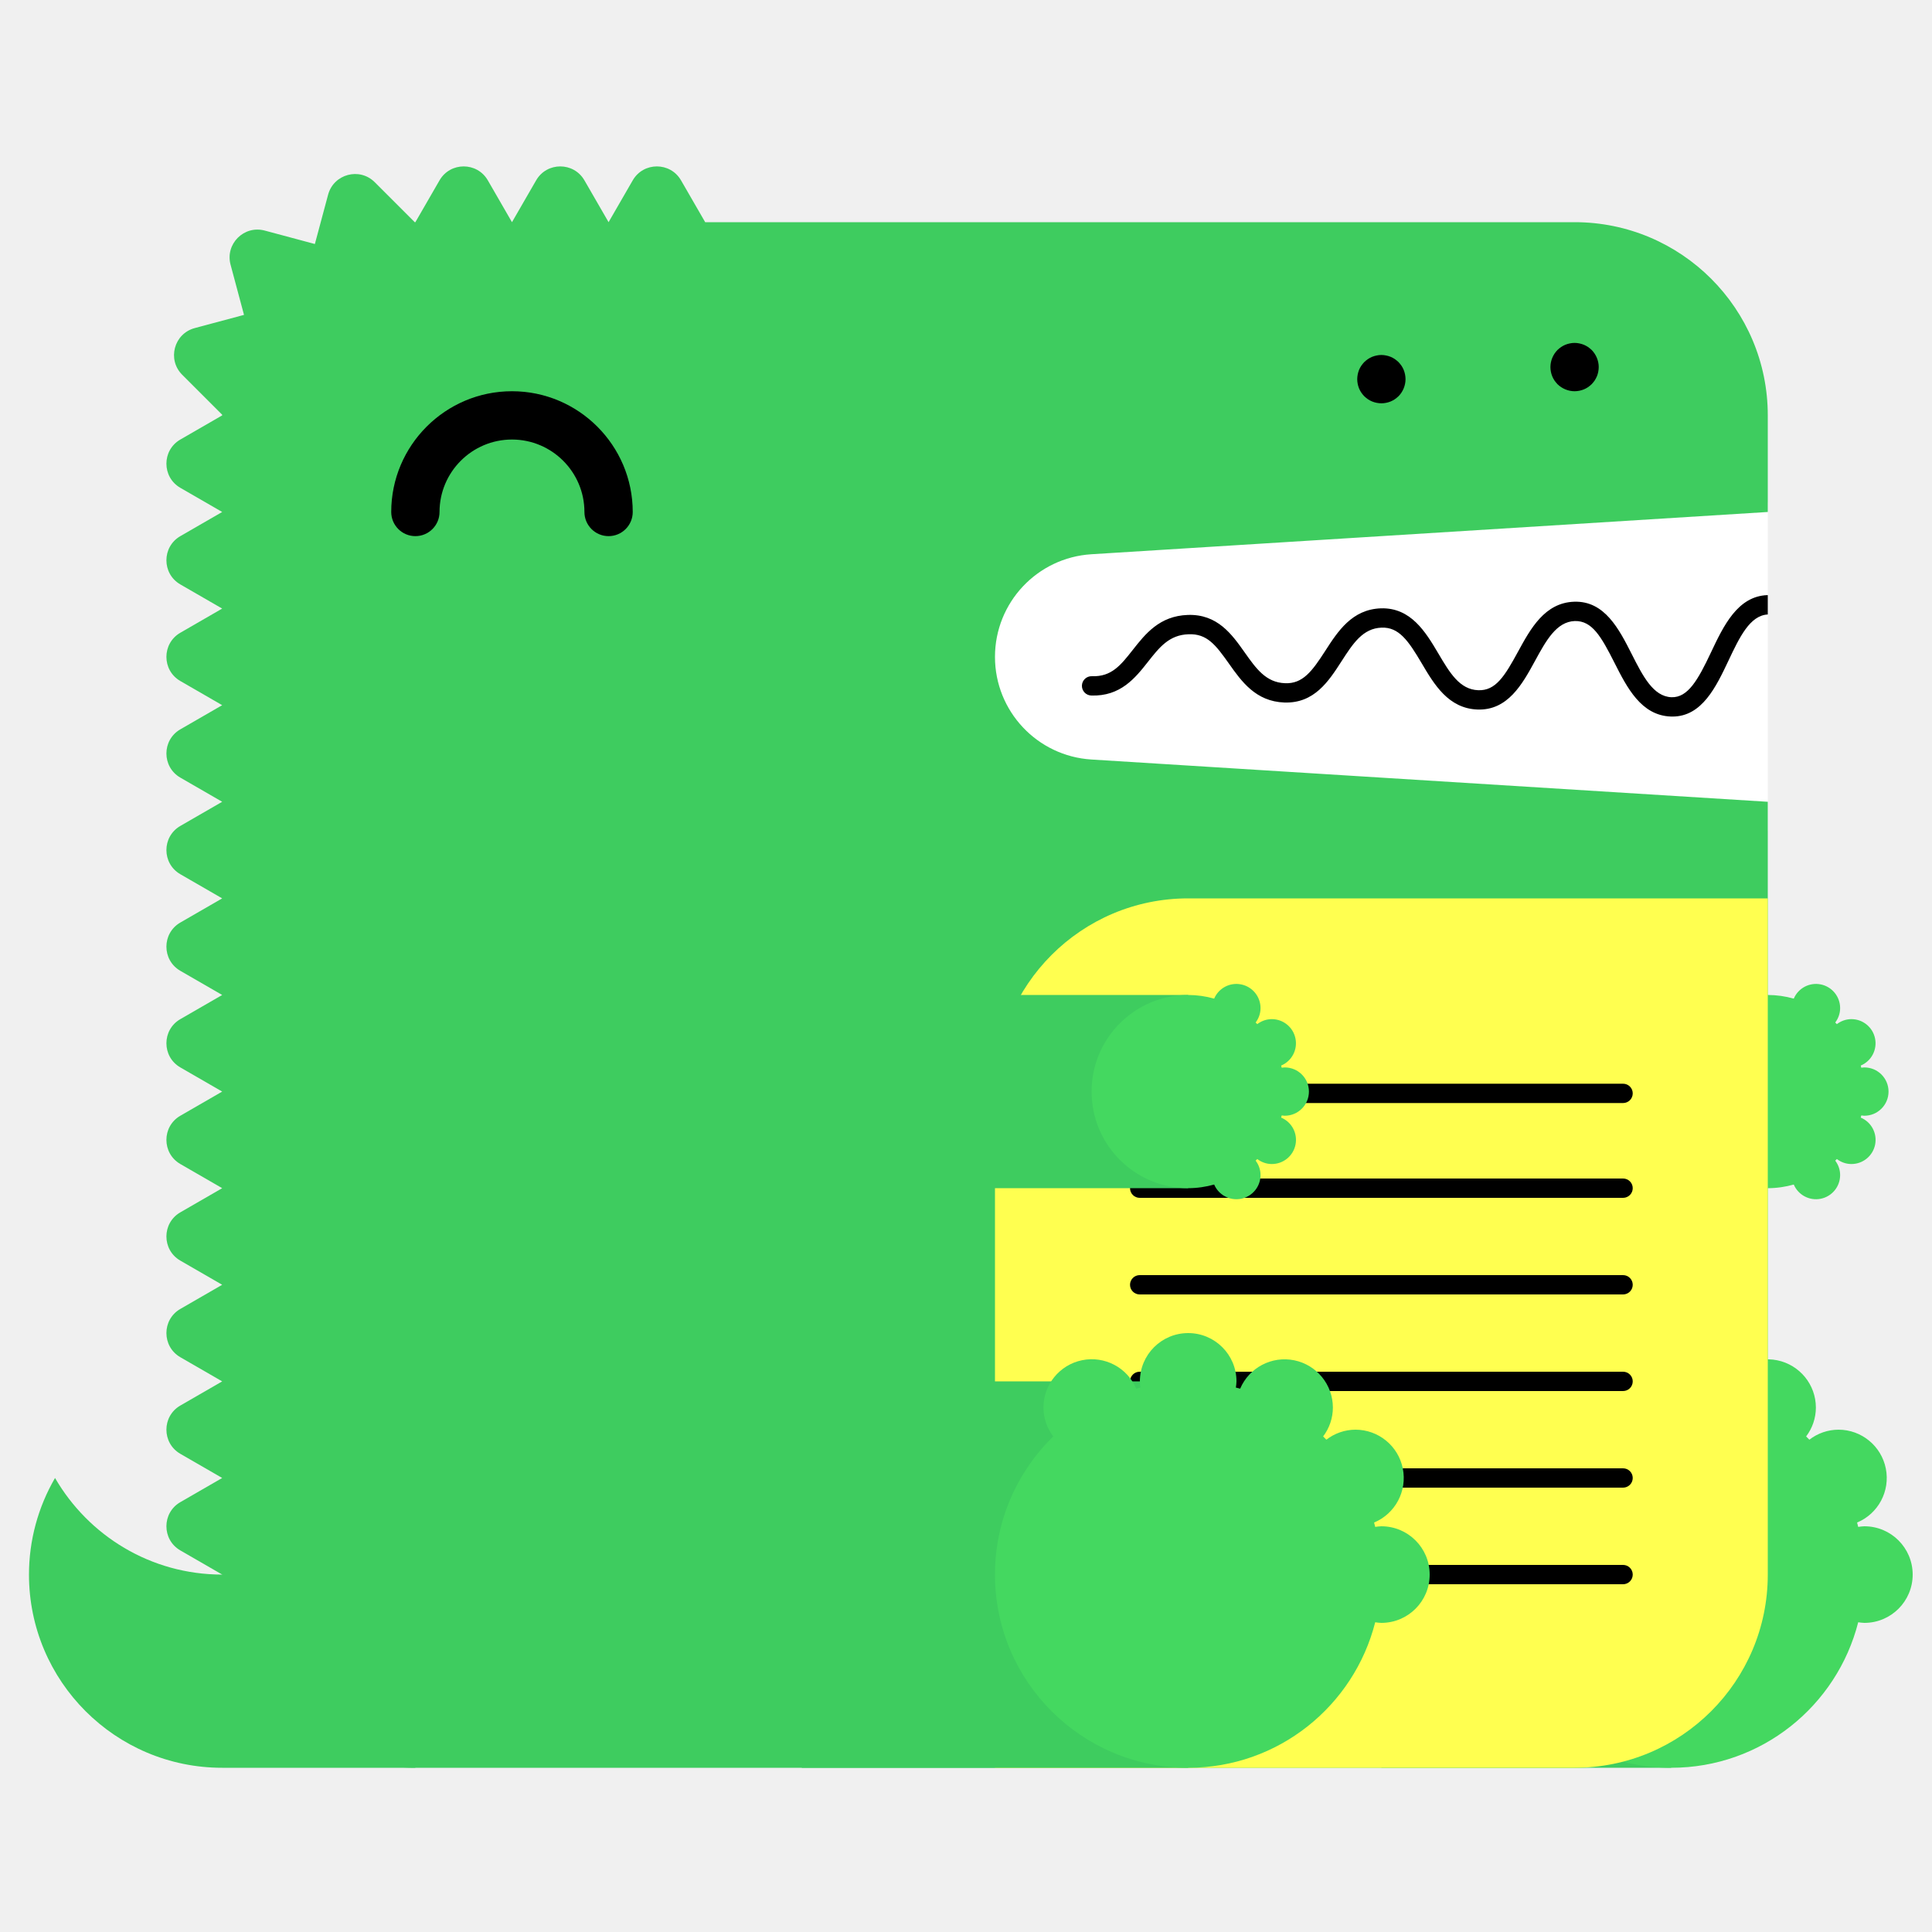
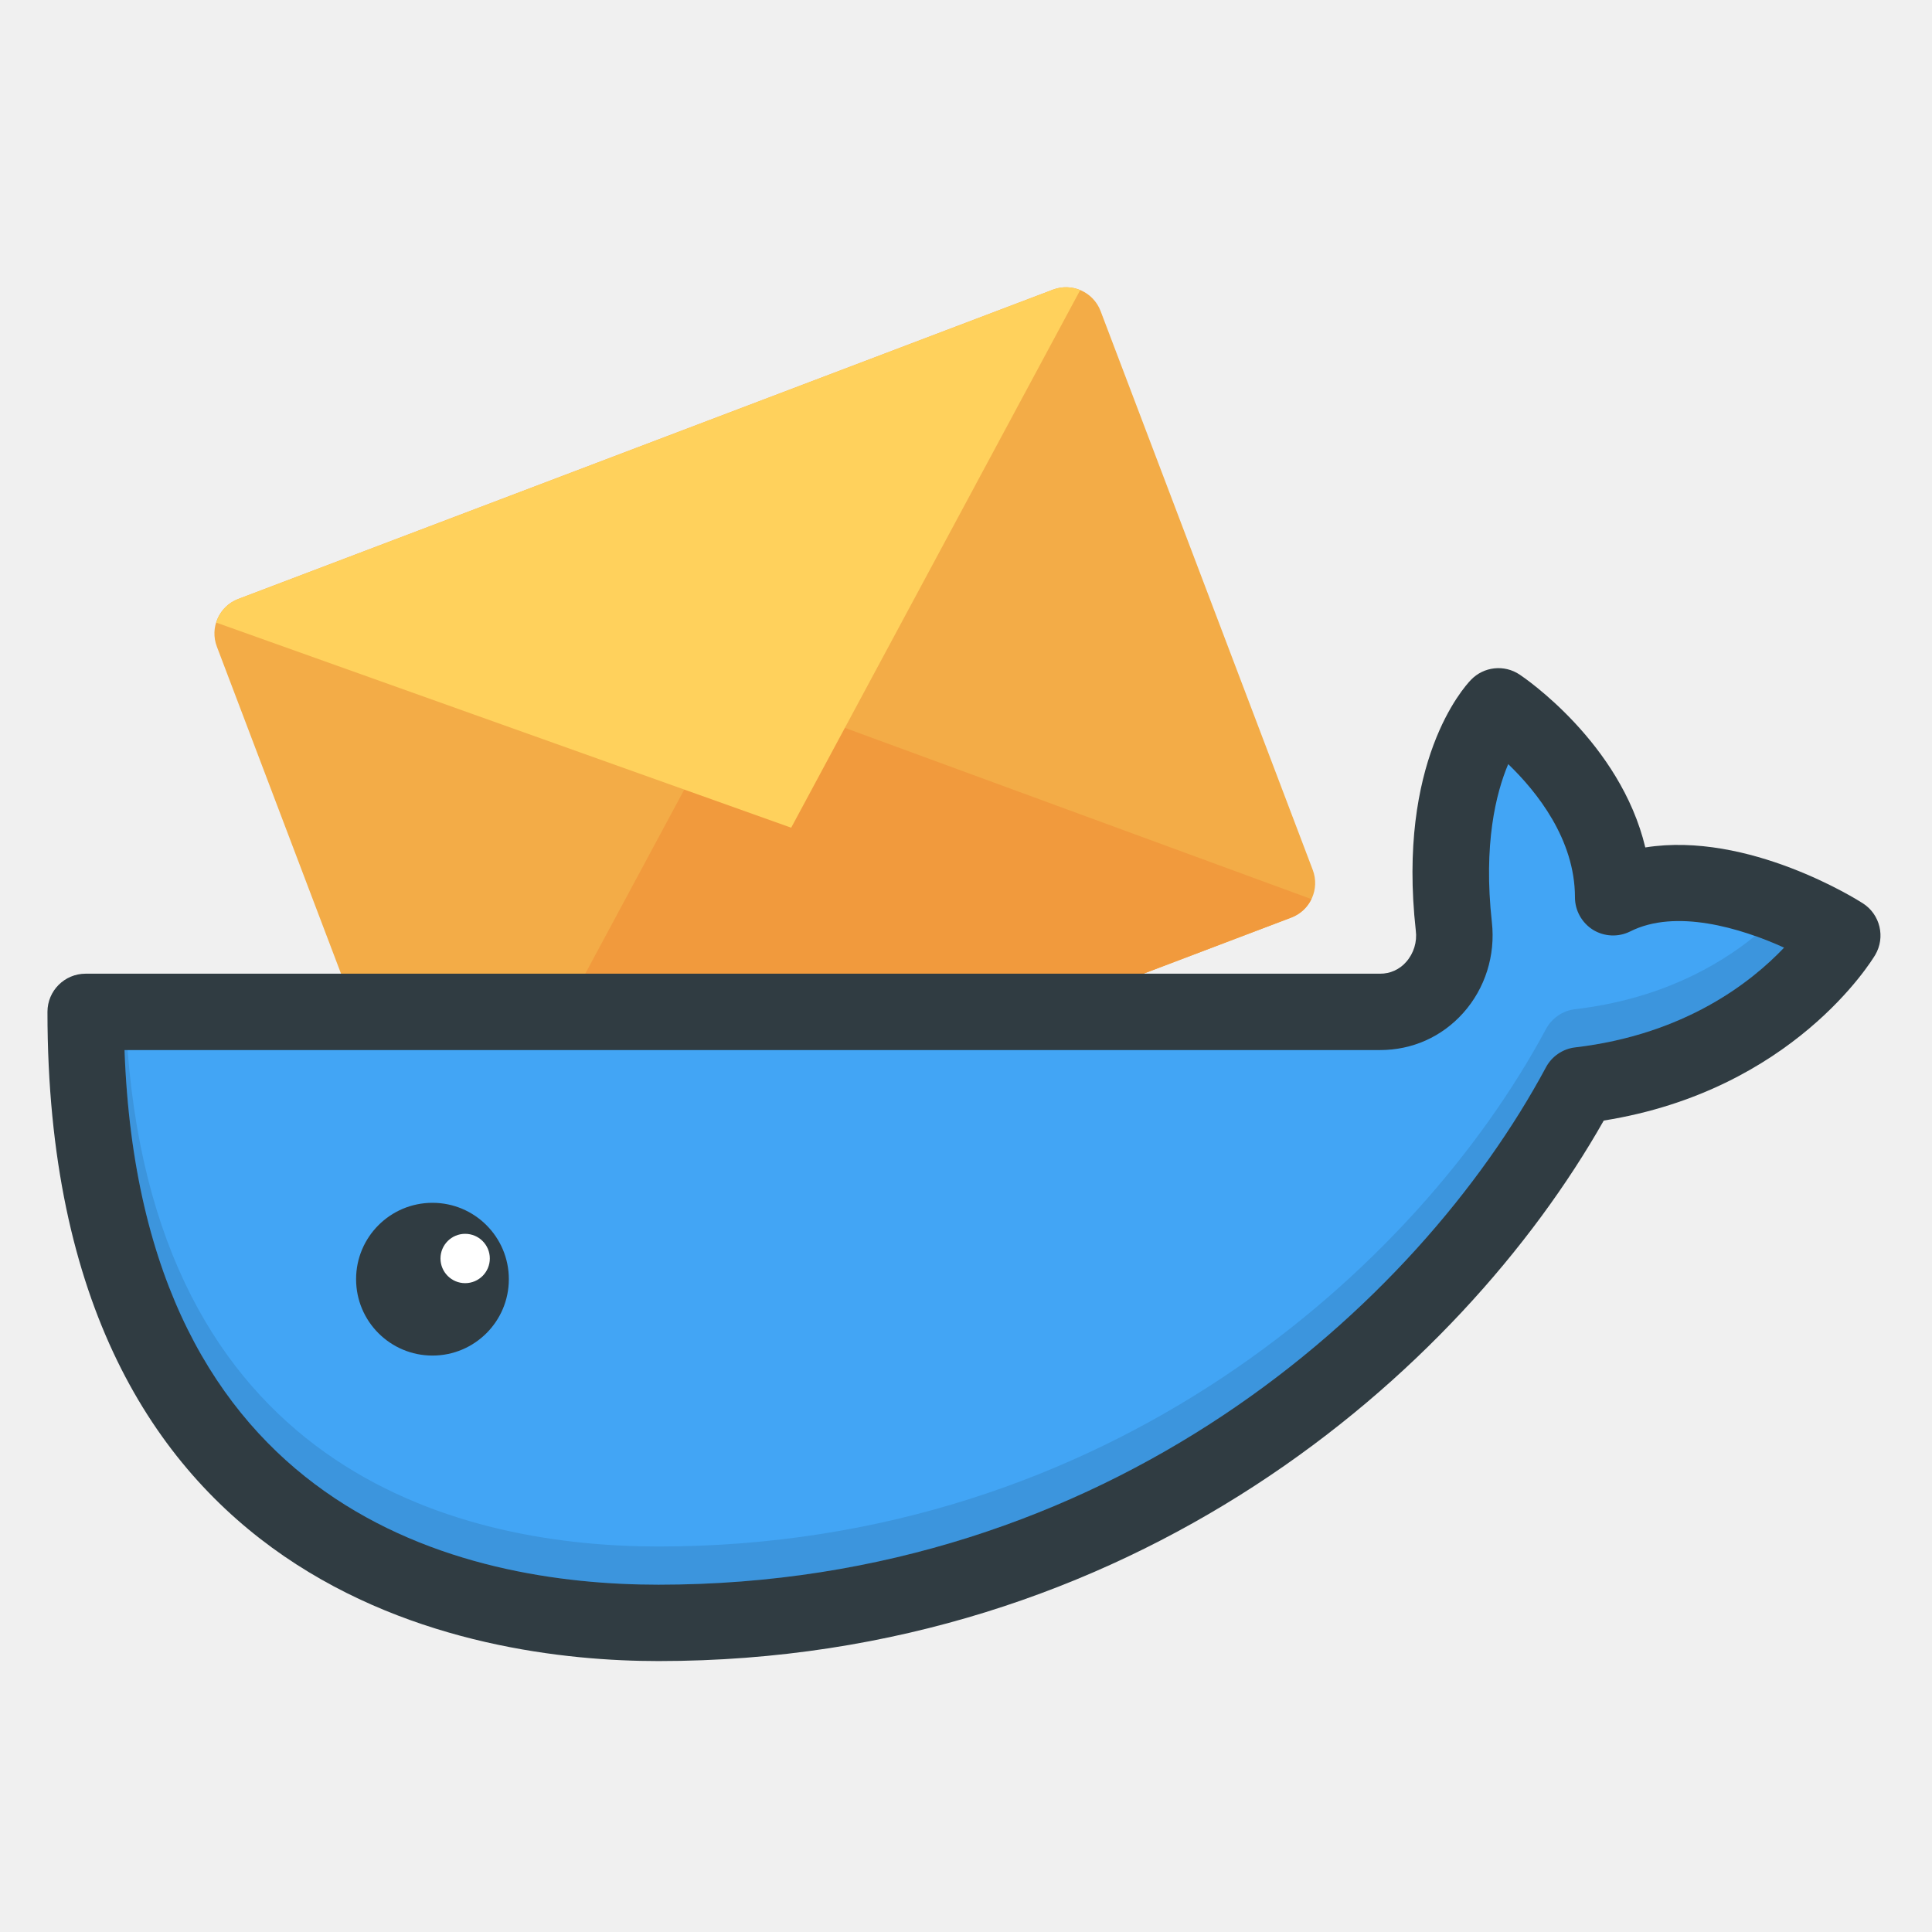
- <svg xmlns="http://www.w3.org/2000/svg" width="200" height="200" viewBox="0 0 200 200">
-   <g fill="none" fill-rule="evenodd">
-     <path fill="#FFF" d="M99 52h84v34H99z" />
-     <path d="M23 163c-7.398 0-13.843-4.027-17.303-10A19.886 19.886 0 0 0 3 163c0 11.046 8.954 20 20 20h20v-20H23z" fill="#3ECC5F" />
-     <path d="M112.98 57.376L183 53V43c0-11.046-8.954-20-20-20H73l-2.5-4.33c-1.112-1.925-3.889-1.925-5 0L63 23l-2.5-4.33c-1.111-1.925-3.889-1.925-5 0L53 23l-2.5-4.33c-1.111-1.925-3.889-1.925-5 0L43 23c-.022 0-.042.003-.065.003l-4.142-4.141c-1.57-1.571-4.252-.853-4.828 1.294l-1.369 5.104-5.192-1.392c-2.148-.575-4.111 1.389-3.535 3.536l1.39 5.193-5.102 1.367c-2.148.576-2.867 3.259-1.296 4.83l4.142 4.142c0 .021-.003.042-.003.064l-4.33 2.5c-1.925 1.111-1.925 3.889 0 5L23 53l-4.33 2.5c-1.925 1.111-1.925 3.889 0 5L23 63l-4.33 2.5c-1.925 1.111-1.925 3.889 0 5L23 73l-4.33 2.5c-1.925 1.111-1.925 3.889 0 5L23 83l-4.33 2.5c-1.925 1.111-1.925 3.889 0 5L23 93l-4.33 2.5c-1.925 1.111-1.925 3.889 0 5L23 103l-4.33 2.5c-1.925 1.111-1.925 3.889 0 5L23 113l-4.33 2.5c-1.925 1.111-1.925 3.889 0 5L23 123l-4.33 2.5c-1.925 1.111-1.925 3.889 0 5L23 133l-4.33 2.5c-1.925 1.111-1.925 3.889 0 5L23 143l-4.33 2.5c-1.925 1.111-1.925 3.889 0 5L23 153l-4.33 2.5c-1.925 1.111-1.925 3.889 0 5L23 163c0 11.046 8.954 20 20 20h120c11.046 0 20-8.954 20-20V83l-70.02-4.376A10.645 10.645 0 0 1 103 68c0-5.621 4.37-10.273 9.98-10.624" fill="#3ECC5F" />
-     <path fill="#3ECC5F" d="M143 183h30v-40h-30z" />
-     <path d="M193 158c-.219 0-.428.037-.639.064-.038-.15-.074-.301-.116-.451A5 5 0 0 0 190.32 148a4.96 4.96 0 0 0-3.016 1.036 26.531 26.531 0 0 0-.335-.336 4.955 4.955 0 0 0 1.011-2.987 5 5 0 0 0-9.599-1.959c-.148-.042-.297-.077-.445-.115.027-.211.064-.42.064-.639a5 5 0 0 0-5-5 5 5 0 0 0-5 5c0 .219.037.428.064.639-.148.038-.297.073-.445.115a4.998 4.998 0 0 0-9.599 1.959c0 1.125.384 2.151 1.011 2.987-3.717 3.632-6.031 8.693-6.031 14.3 0 11.046 8.954 20 20 20 9.339 0 17.16-6.41 19.361-15.064.211.027.42.064.639.064a5 5 0 0 0 5-5 5 5 0 0 0-5-5" fill="#44D860" />
-     <path fill="#3ECC5F" d="M153 123h30v-20h-30z" />
-     <path d="M193 115.5a2.5 2.5 0 1 0 0-5c-.109 0-.214.019-.319.032-.02-.075-.037-.15-.058-.225a2.501 2.501 0 0 0-.963-4.807c-.569 0-1.088.197-1.508.518a6.653 6.653 0 0 0-.168-.168c.314-.417.506-.931.506-1.494a2.5 2.5 0 0 0-4.8-.979A9.987 9.987 0 0 0 183 103c-5.522 0-10 4.478-10 10s4.478 10 10 10c.934 0 1.833-.138 2.69-.377a2.5 2.5 0 0 0 4.8-.979c0-.563-.192-1.077-.506-1.494.057-.055.113-.111.168-.168.42.321.939.518 1.508.518a2.5 2.5 0 0 0 .963-4.807c.021-.074.038-.15.058-.225.105.013.21.032.319.032" fill="#44D860" />
-     <path d="M63 55.5a2.5 2.5 0 0 1-2.5-2.5c0-4.136-3.364-7.5-7.5-7.5s-7.5 3.364-7.5 7.5a2.5 2.5 0 1 1-5 0c0-6.893 5.607-12.5 12.5-12.5S65.5 46.107 65.5 53a2.5 2.5 0 0 1-2.5 2.5" fill="#000" />
-     <path d="M103 183h60c11.046 0 20-8.954 20-20V93h-60c-11.046 0-20 8.954-20 20v70z" fill="#FFFF50" />
-     <path d="M168.02 124h-50.04a1 1 0 1 1 0-2h50.04a1 1 0 1 1 0 2m0 20h-50.04a1 1 0 1 1 0-2h50.04a1 1 0 1 1 0 2m0 20h-50.04a1 1 0 1 1 0-2h50.04a1 1 0 1 1 0 2m0-49.814h-50.04a1 1 0 1 1 0-2h50.04a1 1 0 1 1 0 2m0 19.814h-50.04a1 1 0 1 1 0-2h50.04a1 1 0 1 1 0 2m0 20h-50.04a1 1 0 1 1 0-2h50.04a1 1 0 1 1 0 2M183 61.611c-.012 0-.022-.006-.034-.005-3.09.105-4.552 3.196-5.842 5.923-1.346 2.85-2.387 4.703-4.093 4.647-1.889-.068-2.969-2.202-4.113-4.46-1.314-2.594-2.814-5.536-5.963-5.426-3.046.104-4.513 2.794-5.807 5.167-1.377 2.528-2.314 4.065-4.121 3.994-1.927-.07-2.951-1.805-4.136-3.813-1.321-2.236-2.848-4.75-5.936-4.664-2.994.103-4.465 2.385-5.763 4.4-1.373 2.13-2.335 3.428-4.165 3.351-1.973-.07-2.992-1.51-4.171-3.177-1.324-1.873-2.816-3.993-5.895-3.89-2.928.1-4.399 1.97-5.696 3.618-1.232 1.564-2.194 2.802-4.229 2.724a1 1 0 0 0-.072 2c3.017.101 4.545-1.8 5.872-3.487 1.177-1.496 2.193-2.787 4.193-2.855 1.926-.082 2.829 1.115 4.195 3.045 1.297 1.834 2.769 3.914 5.731 4.021 3.103.104 4.596-2.215 5.918-4.267 1.182-1.834 2.202-3.417 4.15-3.484 1.793-.067 2.769 1.35 4.145 3.681 1.297 2.197 2.766 4.686 5.787 4.796 3.125.108 4.634-2.62 5.949-5.035 1.139-2.088 2.214-4.06 4.119-4.126 1.793-.042 2.728 1.595 4.111 4.33 1.292 2.553 2.757 5.445 5.825 5.556l.169.003c3.064 0 4.518-3.075 5.805-5.794 1.139-2.41 2.217-4.68 4.067-4.773v-2z" fill="#000" />
-     <path fill="#3ECC5F" d="M83 183h40v-40H83z" />
-     <path d="M143 158c-.219 0-.428.037-.639.064-.038-.15-.074-.301-.116-.451A5 5 0 0 0 140.32 148a4.96 4.96 0 0 0-3.016 1.036 26.531 26.531 0 0 0-.335-.336 4.955 4.955 0 0 0 1.011-2.987 5 5 0 0 0-9.599-1.959c-.148-.042-.297-.077-.445-.115.027-.211.064-.42.064-.639a5 5 0 0 0-5-5 5 5 0 0 0-5 5c0 .219.037.428.064.639-.148.038-.297.073-.445.115a4.998 4.998 0 0 0-9.599 1.959c0 1.125.384 2.151 1.011 2.987-3.717 3.632-6.031 8.693-6.031 14.3 0 11.046 8.954 20 20 20 9.339 0 17.16-6.41 19.361-15.064.211.027.42.064.639.064a5 5 0 0 0 5-5 5 5 0 0 0-5-5" fill="#44D860" />
-     <path fill="#3ECC5F" d="M83 123h40v-20H83z" />
-     <path d="M133 115.5a2.5 2.5 0 1 0 0-5c-.109 0-.214.019-.319.032-.02-.075-.037-.15-.058-.225a2.501 2.501 0 0 0-.963-4.807c-.569 0-1.088.197-1.508.518a6.653 6.653 0 0 0-.168-.168c.314-.417.506-.931.506-1.494a2.5 2.5 0 0 0-4.8-.979A9.987 9.987 0 0 0 123 103c-5.522 0-10 4.478-10 10s4.478 10 10 10c.934 0 1.833-.138 2.69-.377a2.5 2.5 0 0 0 4.8-.979c0-.563-.192-1.077-.506-1.494.057-.055.113-.111.168-.168.42.321.939.518 1.508.518a2.5 2.5 0 0 0 .963-4.807c.021-.074.038-.15.058-.225.105.013.21.032.319.032" fill="#44D860" />
-     <path d="M143 41.75c-.16 0-.33-.02-.49-.05a2.52 2.52 0 0 1-.47-.14c-.15-.06-.29-.14-.431-.23-.13-.09-.259-.2-.38-.31-.109-.12-.219-.24-.309-.38s-.17-.28-.231-.43a2.619 2.619 0 0 1-.189-.96c0-.16.02-.33.05-.49.03-.16.08-.31.139-.47.061-.15.141-.29.231-.43.09-.13.2-.26.309-.38.121-.11.25-.22.38-.31.141-.09.281-.17.431-.23.149-.06.31-.11.47-.14.32-.07.65-.07.98 0 .159.03.32.08.47.14.149.06.29.14.43.23.13.09.259.2.38.31.11.12.22.25.31.38.09.14.17.28.23.43.06.16.11.31.14.47.029.16.05.33.05.49 0 .66-.271 1.31-.73 1.77-.121.11-.25.22-.38.31-.14.09-.281.17-.43.23a2.565 2.565 0 0 1-.96.19m20-1.25c-.66 0-1.3-.27-1.771-.73a3.802 3.802 0 0 1-.309-.38c-.09-.14-.17-.28-.231-.43a2.619 2.619 0 0 1-.189-.96c0-.66.27-1.3.729-1.77.121-.11.25-.22.38-.31.141-.09.281-.17.431-.23.149-.06.31-.11.47-.14.32-.07.66-.07.98 0 .159.03.32.08.47.14.149.06.29.14.43.23.13.09.259.2.38.31.459.47.73 1.11.73 1.77 0 .16-.021.33-.05.49-.03.16-.08.32-.14.47-.07.15-.14.29-.23.43-.09.13-.2.26-.31.38-.121.11-.25.22-.38.31-.14.09-.281.17-.43.23a2.565 2.565 0 0 1-.96.19" fill="#000" />
+ <svg xmlns="http://www.w3.org/2000/svg" width="200" height="200">
+   <g fill="none" stroke-miterlimit="10">
+     <path d="M37.133 105.617h68.54l28.007-10.634a3.822 3.822 0 002.216-4.93L113.933 32.2a3.821 3.821 0 00-4.93-2.216l-84.34 32.021a3.821 3.821 0 00-2.215 4.93z" fill="#f3ac47" />
+     <path d="M105.674 105.617l28.009-10.634a3.8 3.8 0 002.073-1.907L76.443 71.304l-18.448 34.313z" fill="#f19a3d" />
+     <path d="M22.386 64.451l59.517 21.233 29.918-55.65a3.799 3.799 0 00-2.817-.05l-84.34 32.022a3.796 3.796 0 00-2.278 2.445z" fill="#ffd15c" />
+   </g>
+   <g transform="matrix(7.90632 0 0 7.90632 4.913 5.92)">
+     <path d="M23.77 11.079c-.069-.045-1.498-.947-2.849-.732-.327-1.369-1.583-2.222-1.645-2.263a.499.499 0 00-.638.069c-.1.104-.967 1.074-.722 3.282a.52.52 0 01-.126.411.447.447 0 01-.342.154H.5a.5.5 0 00-.5.5C0 20.172 5.595 21 8 21c6.193 0 10.498-3.762 12.377-7.077 2.476-.395 3.509-2.094 3.554-2.168a.501.501 0 00-.161-.676z" fill="#303c42" />
+     <path d="M20.002 12.965a.5.5 0 00-.382.261C17.942 16.351 13.891 20 8 20c-2.546 0-6.772-.924-6.991-7h16.439c.422 0 .809-.173 1.089-.486.287-.321.424-.754.375-1.189-.113-1.02.053-1.687.214-2.069.375.361.874.985.874 1.744 0 .173.09.334.237.426a.503.503 0 00.486.021c.595-.3 1.44-.048 2.015.212-.432.455-1.301 1.138-2.736 1.306z" fill="#42a5f5" />
+     <path d="M20.002 12.465a.5.5 0 00-.382.261C17.942 15.851 13.891 19.5 8 19.5c-2.472 0-6.518-.886-6.951-6.5h-.04c.218 6.076 4.445 7 6.991 7 5.892 0 9.942-3.649 11.62-6.774a.5.5 0 01.382-.261c1.436-.168 2.305-.851 2.736-1.306a4.894 4.894 0 00-.384-.15c-.492.399-1.254.827-2.352.956z" opacity=".1" />
+     <circle cx="5.041" cy="16" r="1" fill="#303c42" />
+     <circle cx="5.469" cy="15.729" r=".323" fill="#fff" />
+     <path d="M23.77 11.079c-.069-.045-1.498-.947-2.849-.732-.327-1.369-1.583-2.222-1.645-2.263a.499.499 0 00-.638.069c-.1.104-.967 1.074-.722 3.282a.52.52 0 01-.126.411.447.447 0 01-.342.154H17V9.5a.5.5 0 00-.5-.5H14V3.5a.5.5 0 00-.5-.5h-3a.5.5 0 00-.5.5V6H4.5a.5.5 0 00-.5.5V9H1.5a.5.5 0 00-.5.5V12H.5a.5.5 0 00-.5.5C0 20.172 5.595 21 8 21c6.193 0 10.498-3.762 12.377-7.077 2.476-.395 3.509-2.094 3.554-2.168a.501.501 0 00-.161-.676z" fill="url(#a)" />
  </g>
</svg>
